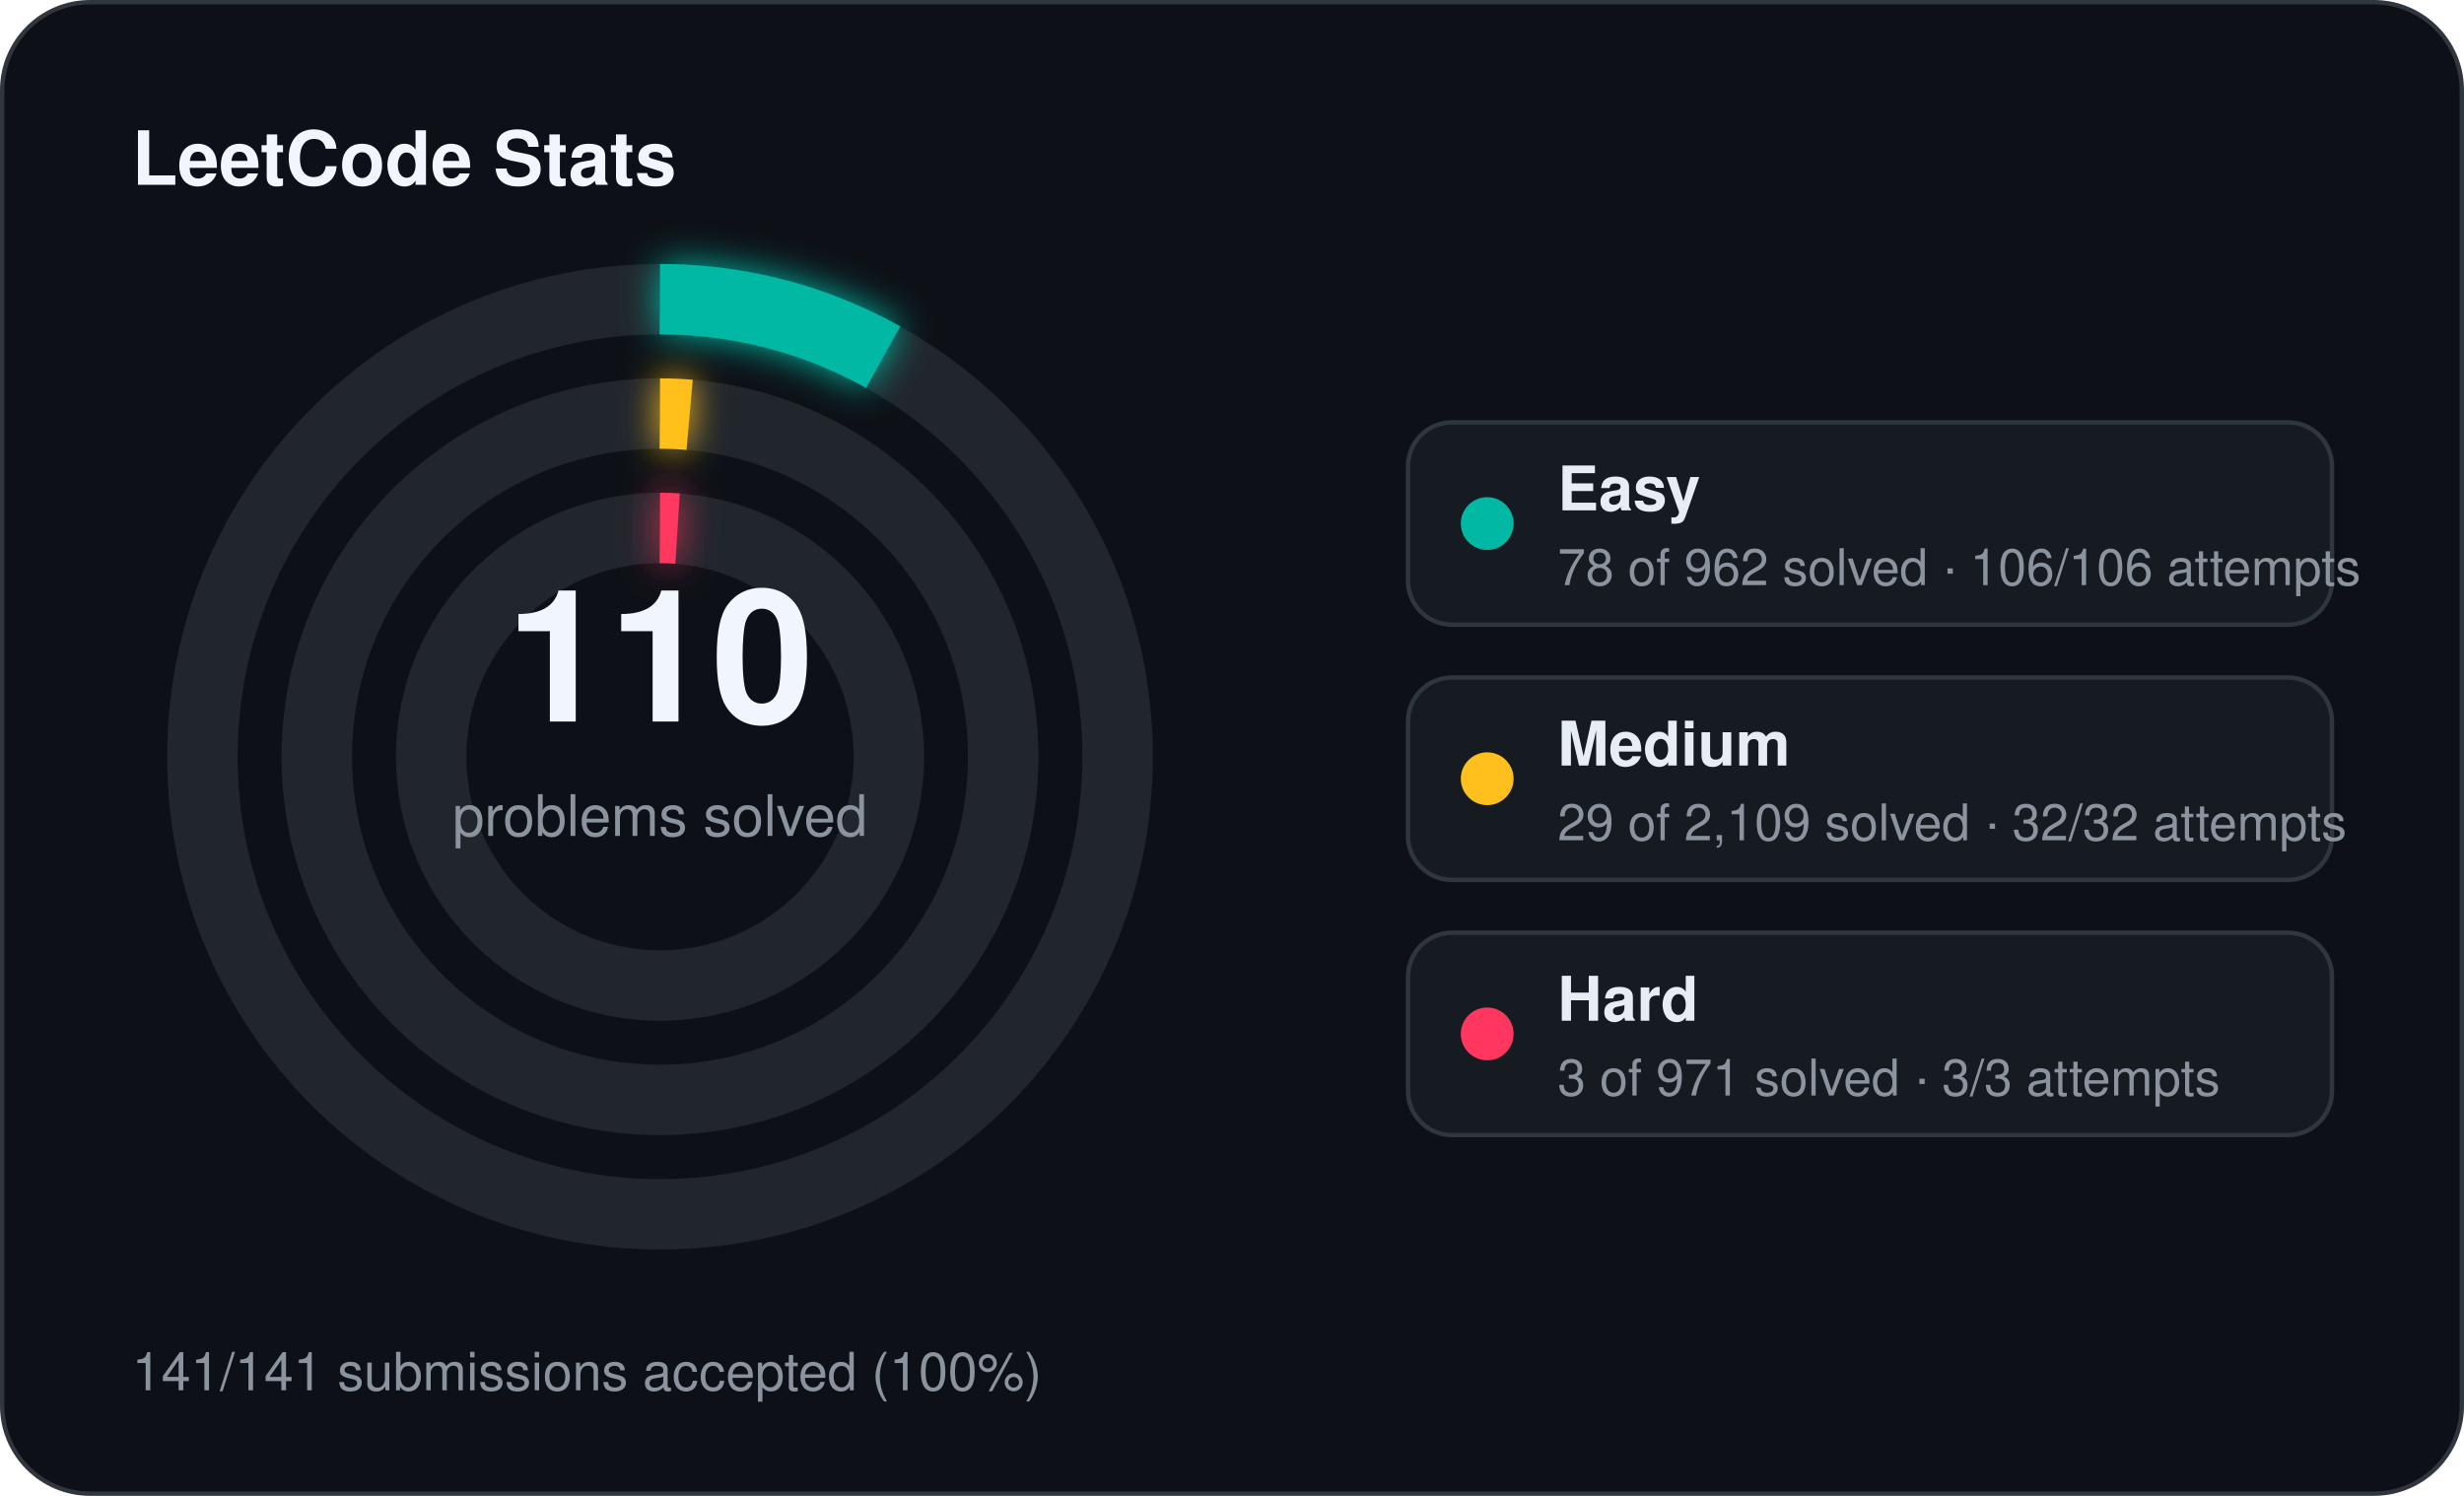
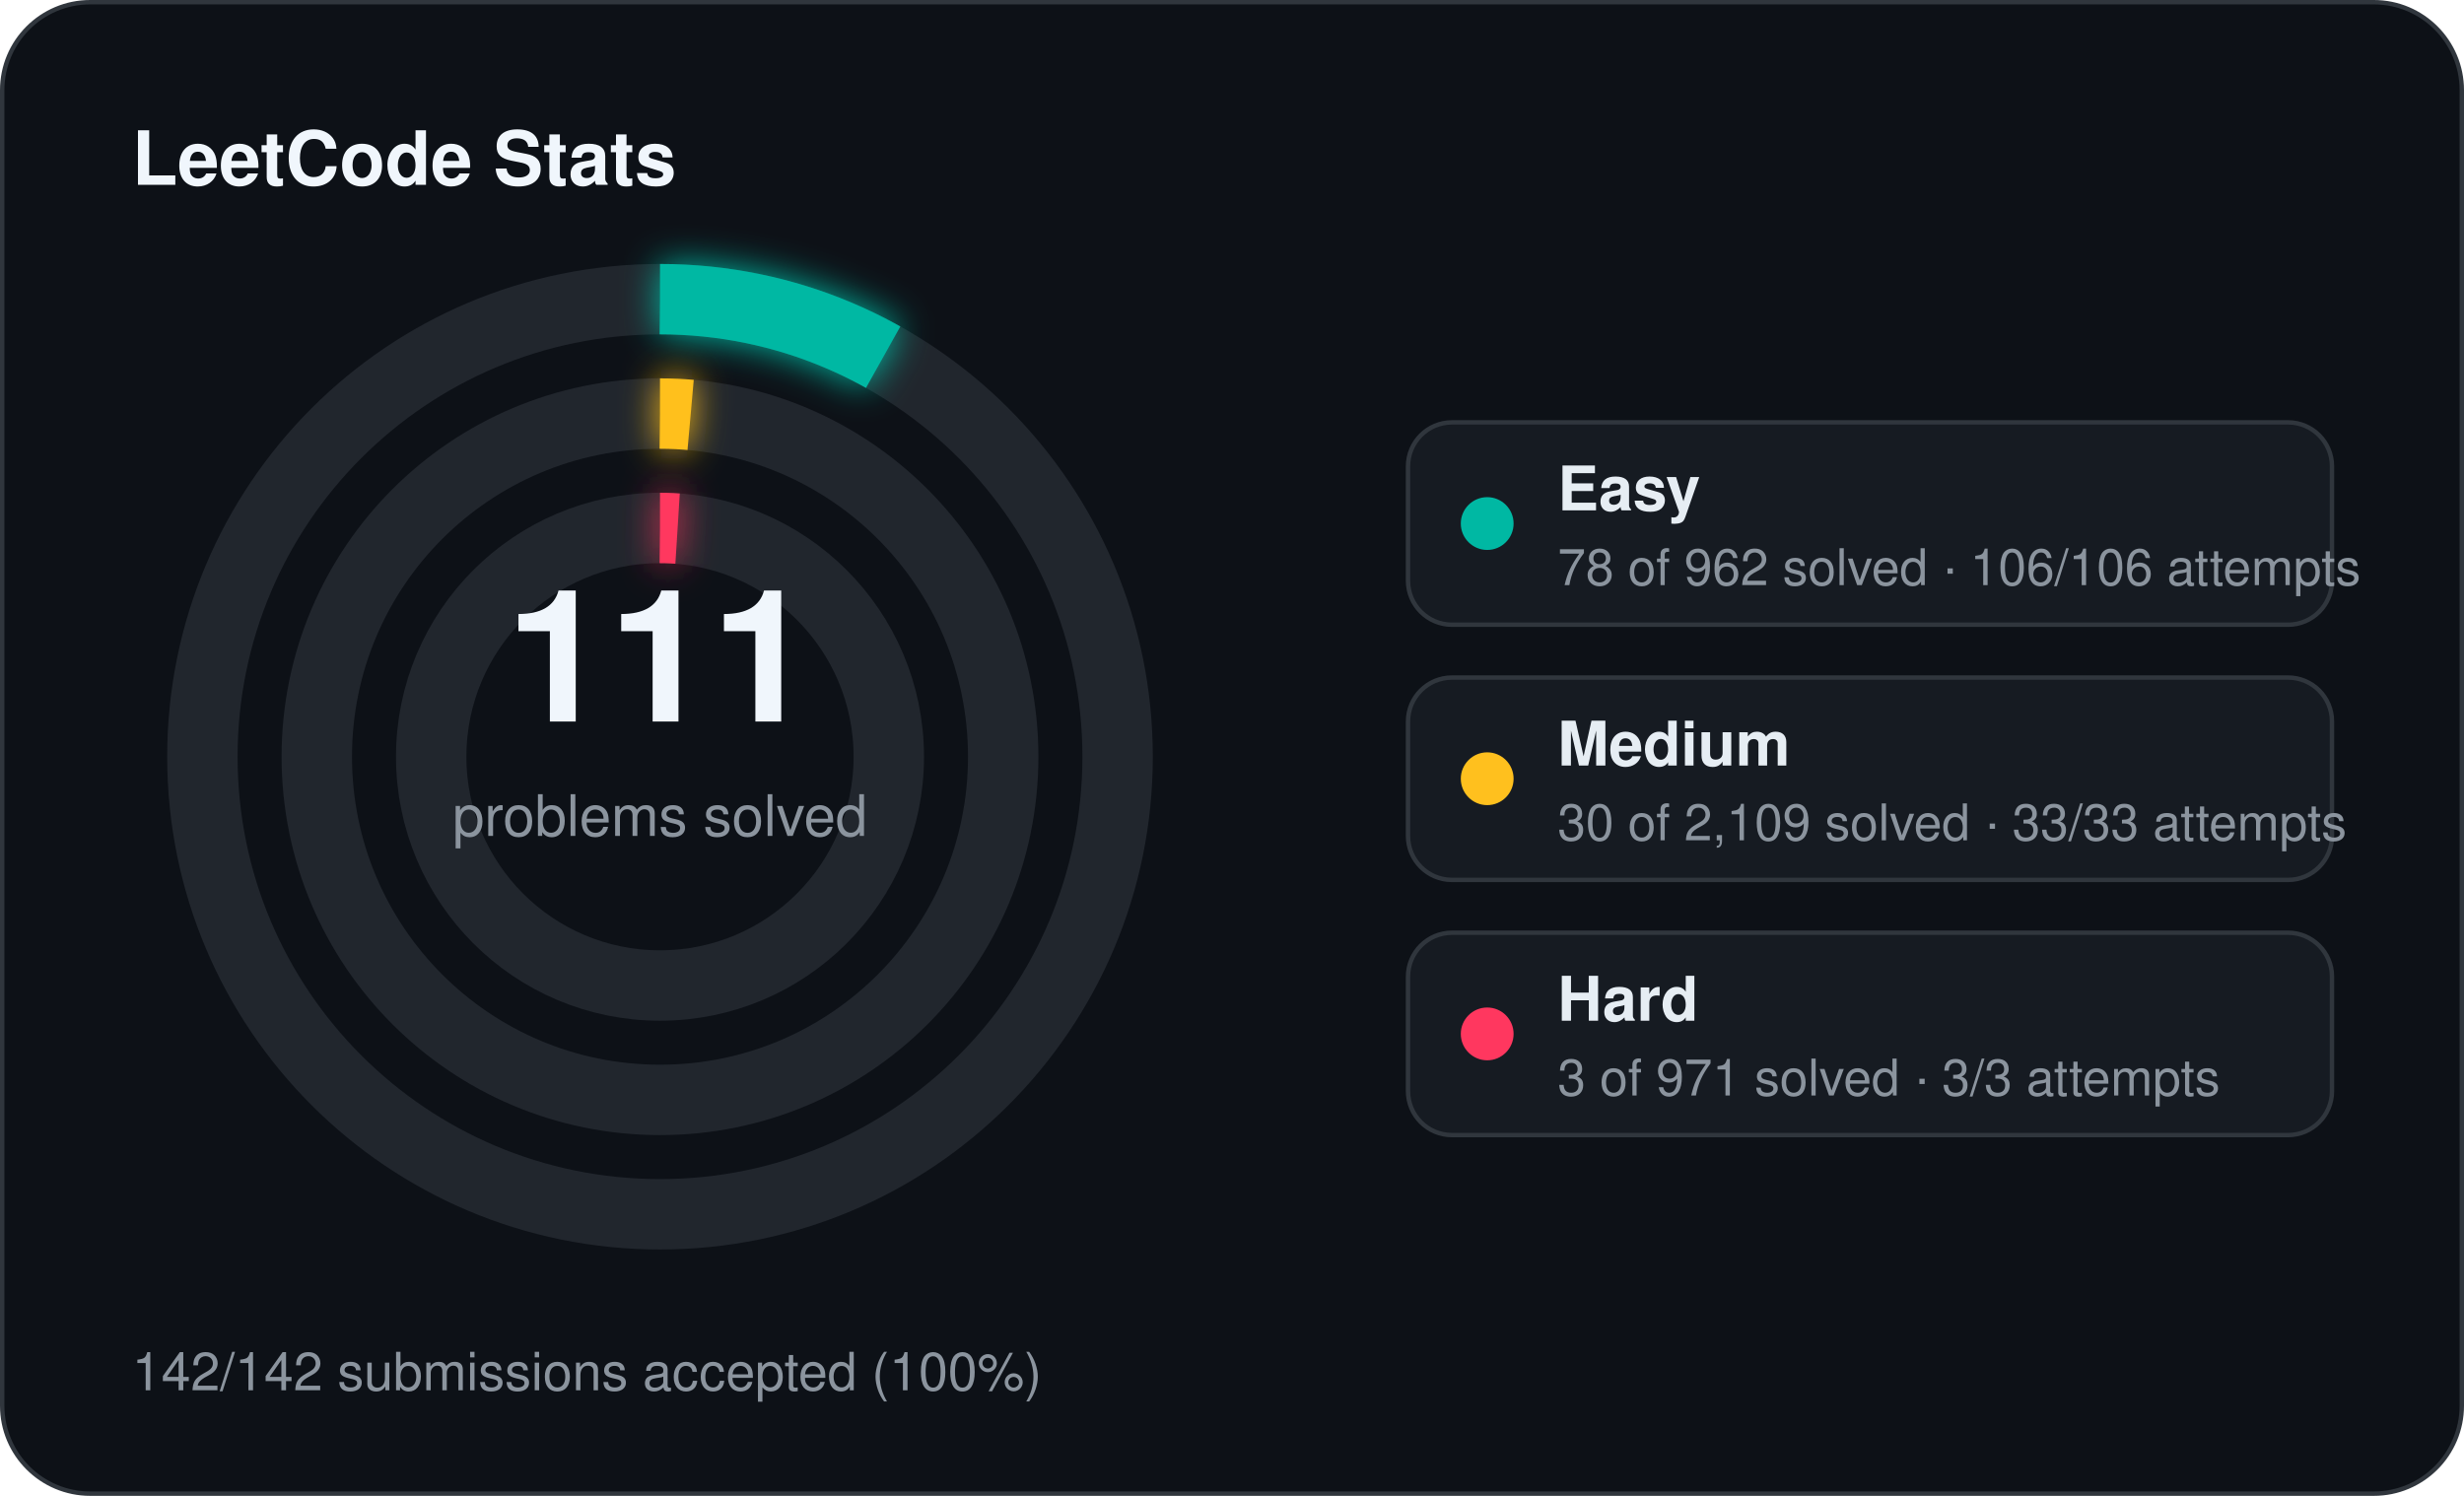
<svg xmlns="http://www.w3.org/2000/svg" width="560" height="340" viewBox="0 0 560 340">
  <defs>
    <filter id="stats-glow" x="-60%" y="-60%" width="220%" height="220%">
      <feGaussianBlur stdDeviation="4" result="blur" />
      <feMerge>
        <feMergeNode in="blur" />
        <feMergeNode in="SourceGraphic" />
      </feMerge>
    </filter>
  </defs>
  <rect x="0.5" y="0.5" width="559" height="339" rx="20" fill="#0d1117" stroke="#30363d" stroke-width="1" />
  <text x="30" y="42" fill="#f0f6fc" font-family="Segoe UI, Helvetica, Arial, sans-serif" font-size="17" font-weight="700">LeetCode Stats</text>
  <circle cx="150" cy="172" r="104" fill="none" stroke="#21262d" stroke-width="16" />
  <circle cx="150" cy="172" r="104" fill="none" stroke="#00b8a3" stroke-width="16" stroke-linecap="butt" stroke-dasharray="52.98 653.45" transform="rotate(-90 150 172)" filter="url(#stats-glow)" />
  <circle cx="150" cy="172" r="78" fill="none" stroke="#21262d" stroke-width="16" />
-   <circle cx="150" cy="172" r="78" fill="none" stroke="#ffc01e" stroke-width="16" stroke-linecap="butt" stroke-dasharray="6.74 490.09" transform="rotate(-90 150 172)" filter="url(#stats-glow)" />
+   <circle cx="150" cy="172" r="78" fill="none" stroke="#ffc01e" stroke-width="16" stroke-linecap="butt" stroke-dasharray="6.97 490.09" transform="rotate(-90 150 172)" filter="url(#stats-glow)" />
  <circle cx="150" cy="172" r="52" fill="none" stroke="#21262d" stroke-width="16" />
  <circle cx="150" cy="172" r="52" fill="none" stroke="#ff375f" stroke-width="16" stroke-linecap="butt" stroke-dasharray="4.00 326.73" transform="rotate(-90 150 172)" filter="url(#stats-glow)" />
-   <text x="150" y="164" text-anchor="middle" fill="#f0f6fc" font-family="Segoe UI, Helvetica, Arial, sans-serif" font-size="42" font-weight="700">110</text>
+   <text x="150" y="164" text-anchor="middle" fill="#f0f6fc" font-family="Segoe UI, Helvetica, Arial, sans-serif" font-size="42" font-weight="700">111</text>
  <text x="150" y="190" text-anchor="middle" fill="#8b949e" font-family="Segoe UI, Helvetica, Arial, sans-serif" font-size="13">problems solved</text>
  <rect x="320" y="96" width="210" height="46" rx="10" fill="#161b22" stroke="#30363d" stroke-width="1" />
  <circle cx="338" cy="119" r="6" fill="#00b8a3" />
  <text x="354" y="116" fill="#e6edf3" font-family="Segoe UI, Helvetica, Arial, sans-serif" font-size="14" font-weight="600">Easy</text>
  <text x="354" y="133" fill="#8b949e" font-family="Segoe UI, Helvetica, Arial, sans-serif" font-size="11.5">78 of 962 solved · 106/106 attempts</text>
  <rect x="320" y="154" width="210" height="46" rx="10" fill="#161b22" stroke="#30363d" stroke-width="1" />
  <circle cx="338" cy="177" r="6" fill="#ffc01e" />
  <text x="354" y="174" fill="#e6edf3" font-family="Segoe UI, Helvetica, Arial, sans-serif" font-size="14" font-weight="600">Medium</text>
-   <text x="354" y="191" fill="#8b949e" font-family="Segoe UI, Helvetica, Arial, sans-serif" font-size="11.5">29 of 2,109 solved · 32/32 attempts</text>
+   <text x="354" y="191" fill="#8b949e" font-family="Segoe UI, Helvetica, Arial, sans-serif" font-size="11.5">30 of 2,109 solved · 33/33 attempts</text>
  <rect x="320" y="212" width="210" height="46" rx="10" fill="#161b22" stroke="#30363d" stroke-width="1" />
  <circle cx="338" cy="235" r="6" fill="#ff375f" />
  <text x="354" y="232" fill="#e6edf3" font-family="Segoe UI, Helvetica, Arial, sans-serif" font-size="14" font-weight="600">Hard</text>
  <text x="354" y="249" fill="#8b949e" font-family="Segoe UI, Helvetica, Arial, sans-serif" font-size="11.5">3 of 971 solved · 3/3 attempts</text>
-   <text x="30" y="316" fill="#8b949e" font-family="Segoe UI, Helvetica, Arial, sans-serif" font-size="12">141/141 submissions accepted (100%)</text>
+   <text x="30" y="316" fill="#8b949e" font-family="Segoe UI, Helvetica, Arial, sans-serif" font-size="12">142/142 submissions accepted (100%)</text>
</svg>
